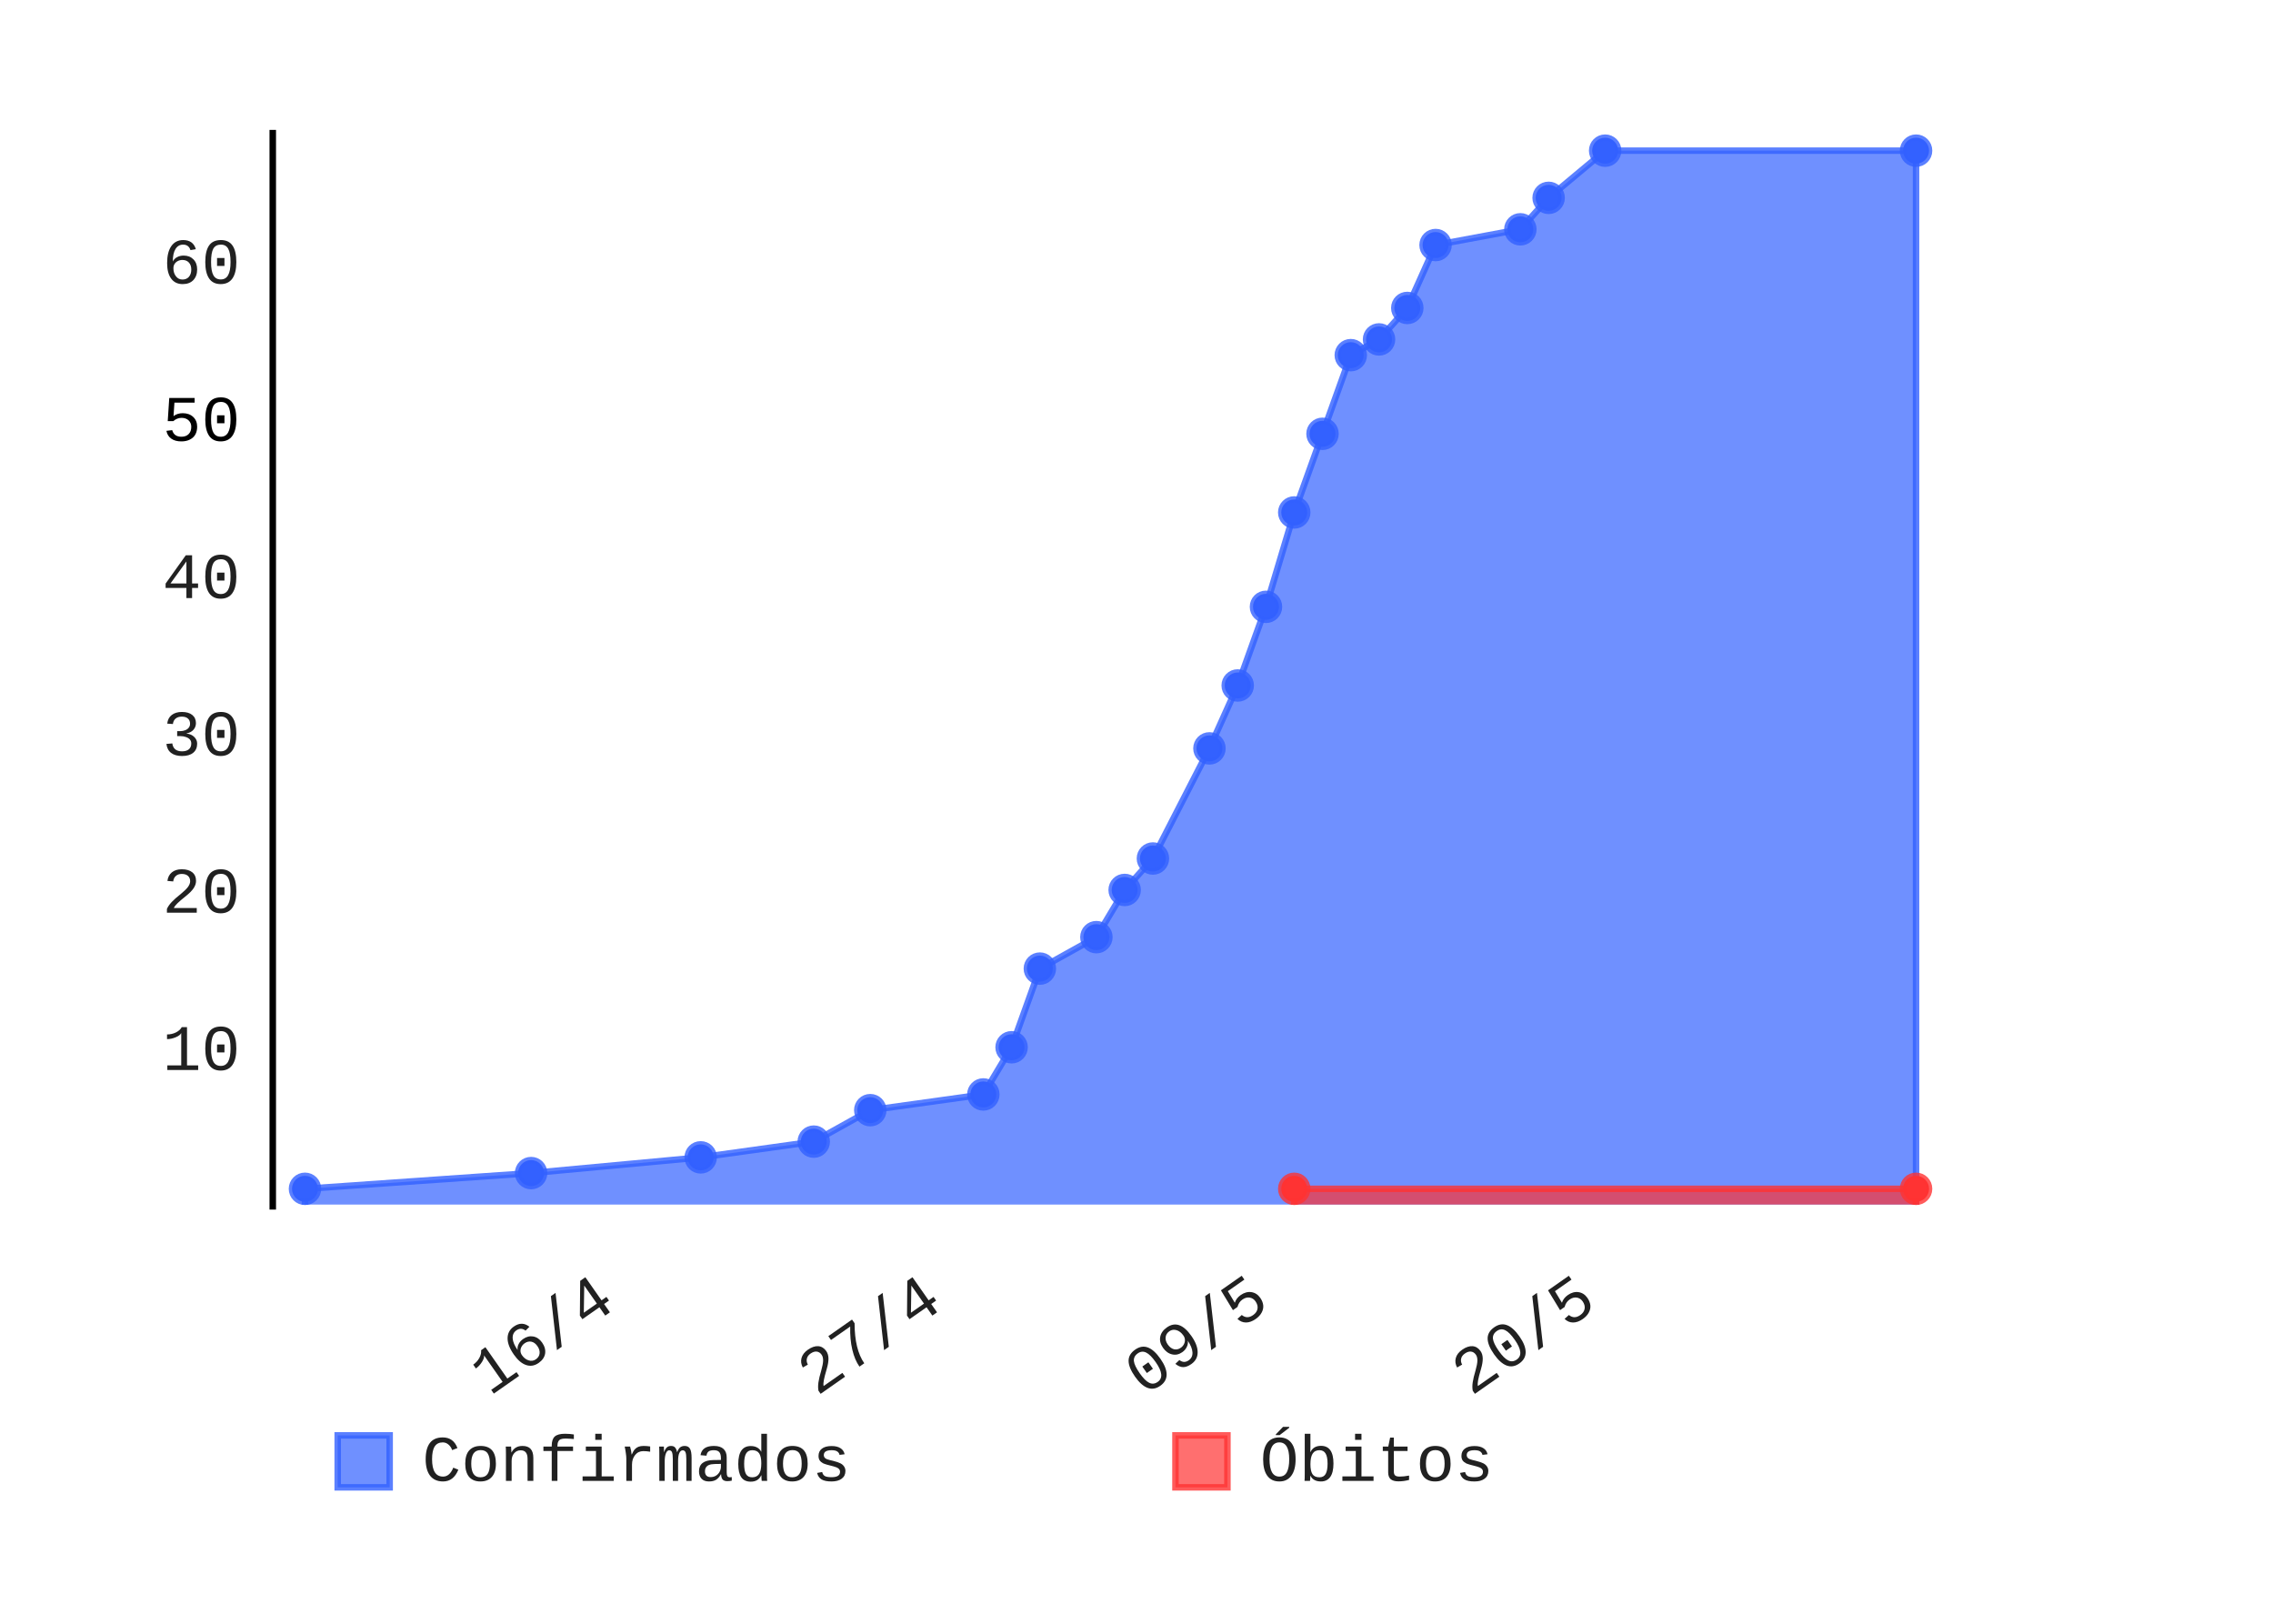
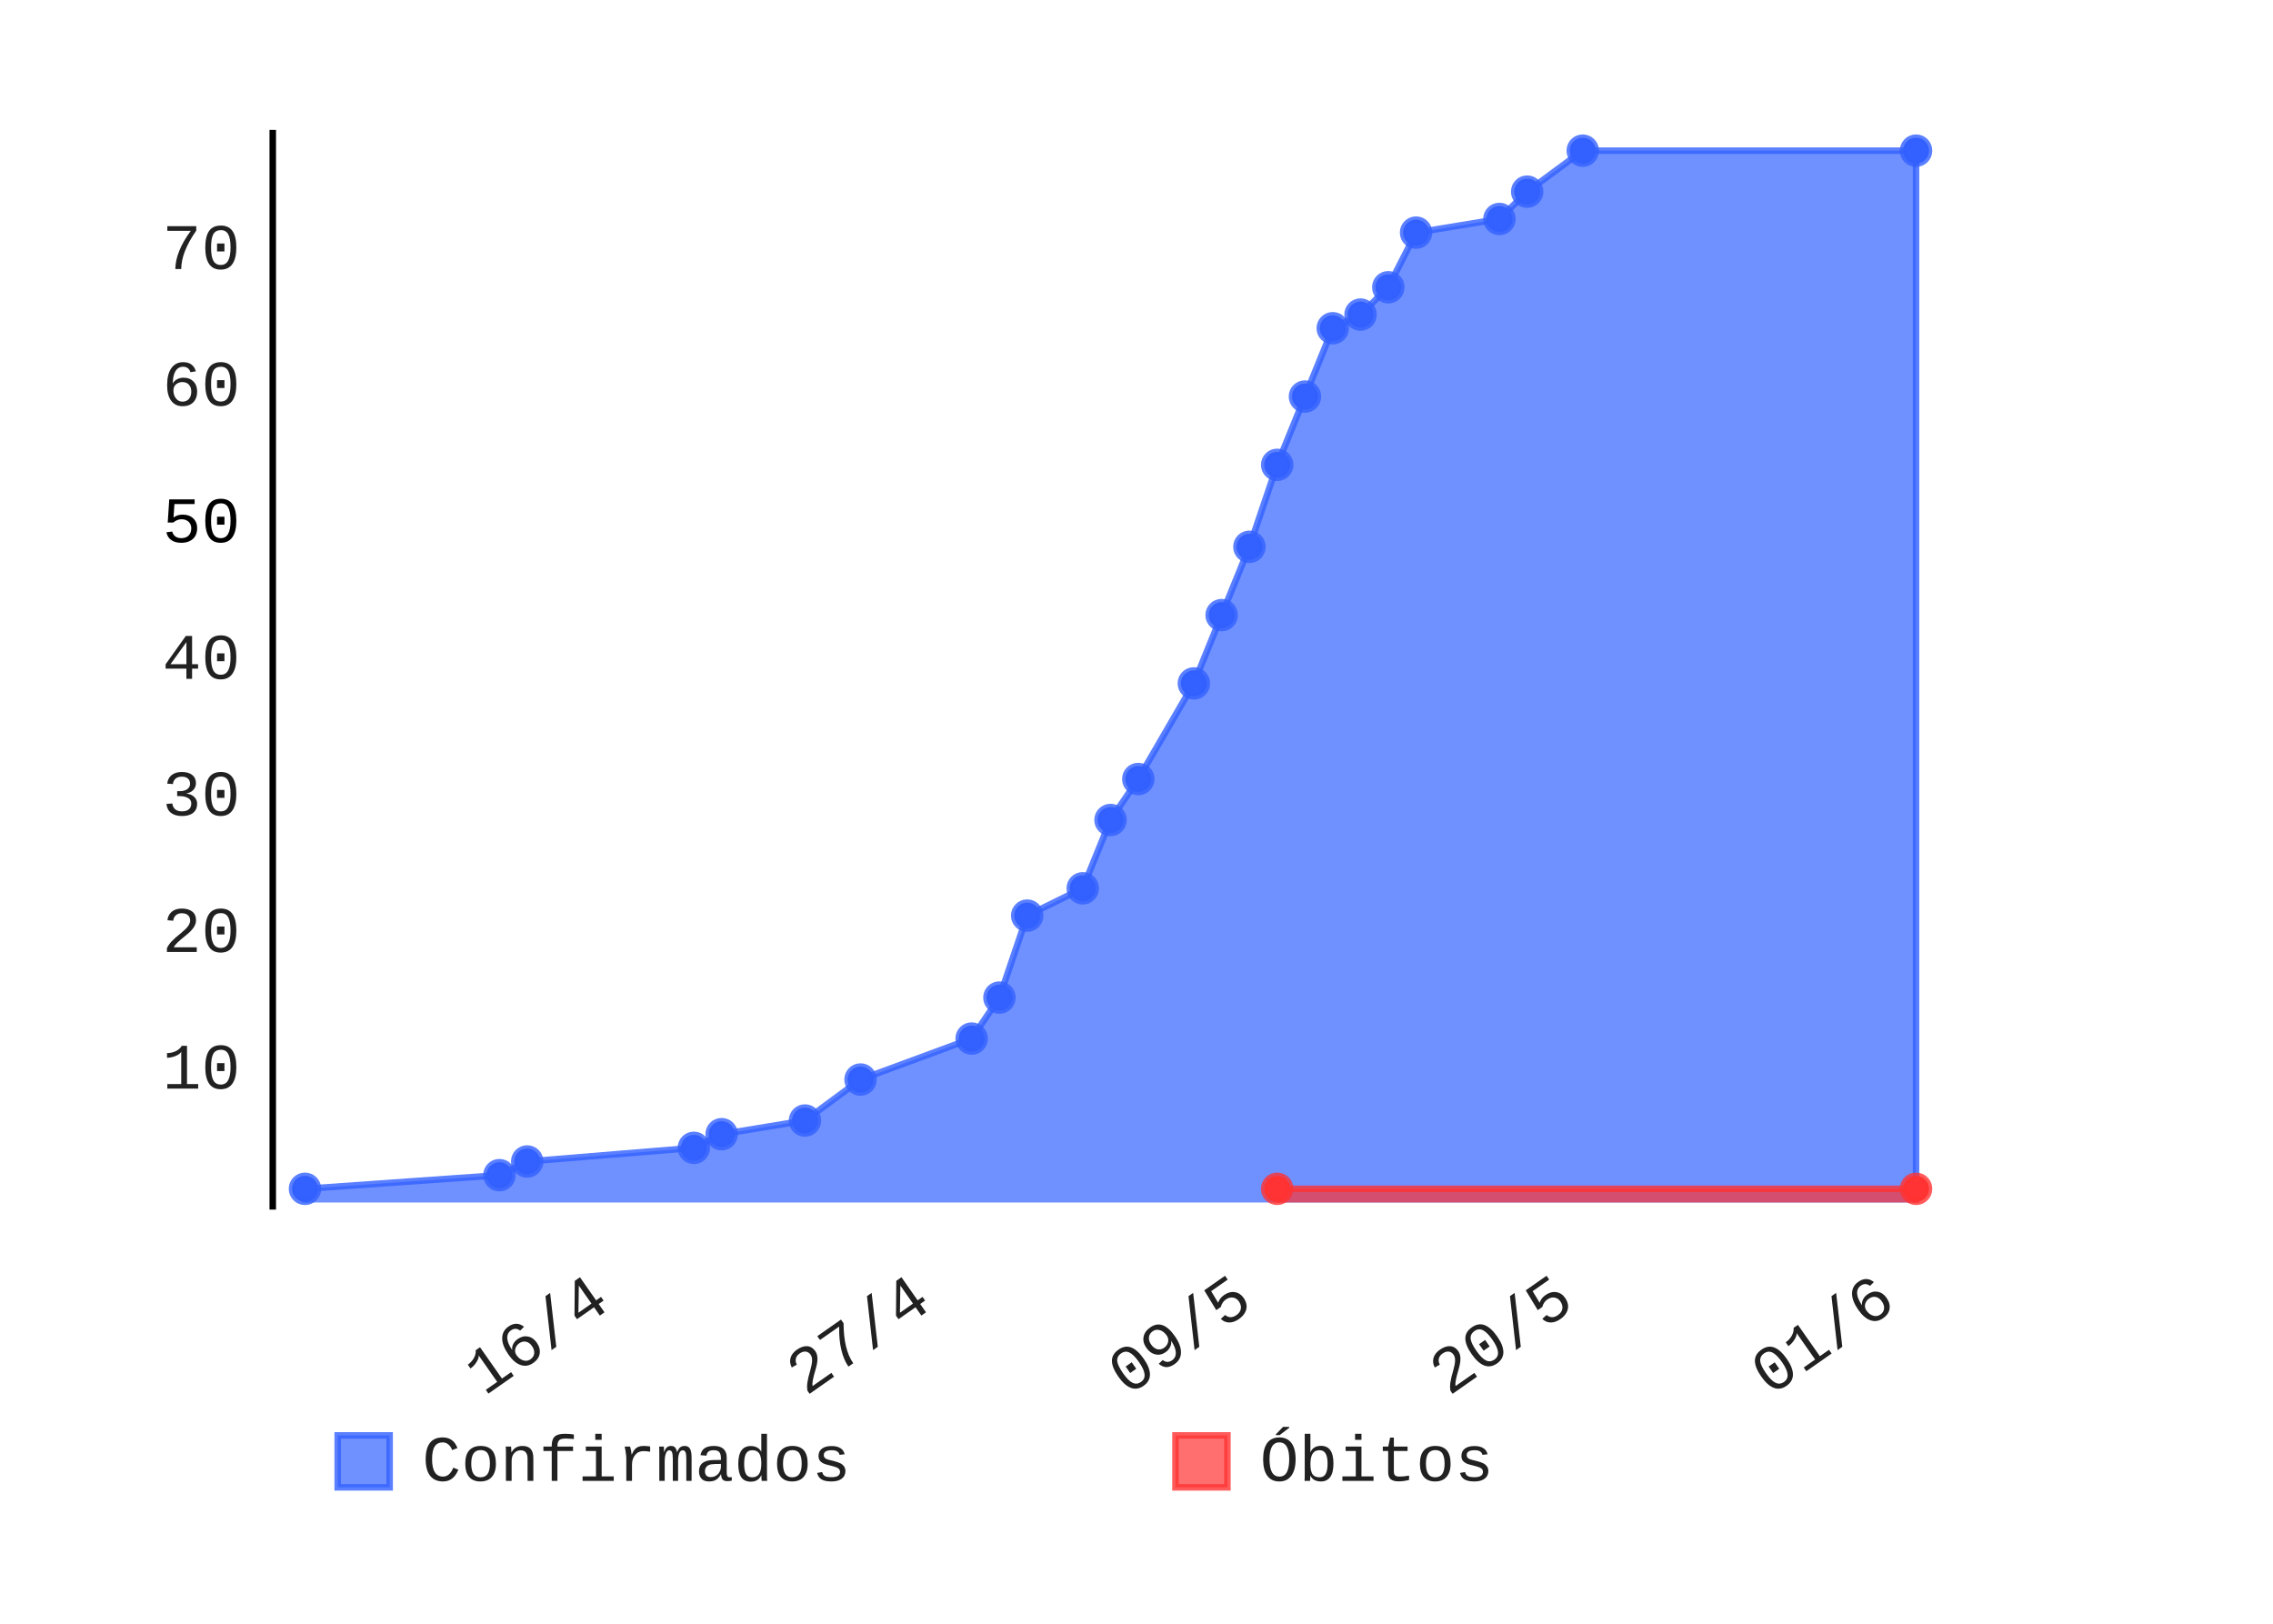
- <svg xmlns="http://www.w3.org/2000/svg" id="chart-72138347-9eed-4e98-962d-2d1982c5454c" class="pygal-chart" viewBox="0 0 350 250" width="350" height="250">
+ <svg xmlns="http://www.w3.org/2000/svg" id="chart-e4793aba-c497-4324-aa5b-efb84766b2b4" class="pygal-chart" viewBox="0 0 350 250" width="350" height="250">
  <defs>
-     <style type="text/css">#chart-72138347-9eed-4e98-962d-2d1982c5454c{-webkit-user-select:none;-webkit-font-smoothing:antialiased;font-family:Consolas,"Liberation Mono",Menlo,Courier,monospace}#chart-72138347-9eed-4e98-962d-2d1982c5454c .title{font-family:Consolas,"Liberation Mono",Menlo,Courier,monospace;font-size:8px}#chart-72138347-9eed-4e98-962d-2d1982c5454c .legends .legend text{font-family:Consolas,"Liberation Mono",Menlo,Courier,monospace;font-size:10px}#chart-72138347-9eed-4e98-962d-2d1982c5454c .axis text{font-family:Consolas,"Liberation Mono",Menlo,Courier,monospace;font-size:10px}#chart-72138347-9eed-4e98-962d-2d1982c5454c .axis text.major{font-family:Consolas,"Liberation Mono",Menlo,Courier,monospace;font-size:10px}#chart-72138347-9eed-4e98-962d-2d1982c5454c .text-overlay text.value{font-family:Consolas,"Liberation Mono",Menlo,Courier,monospace;font-size:16px}#chart-72138347-9eed-4e98-962d-2d1982c5454c .text-overlay text.label{font-family:Consolas,"Liberation Mono",Menlo,Courier,monospace;font-size:10px}#chart-72138347-9eed-4e98-962d-2d1982c5454c .tooltip{font-family:Consolas,"Liberation Mono",Menlo,Courier,monospace;font-size:12px}#chart-72138347-9eed-4e98-962d-2d1982c5454c text.no_data{font-family:Consolas,"Liberation Mono",Menlo,Courier,monospace;font-size:64px}
- #chart-72138347-9eed-4e98-962d-2d1982c5454c{background-color:transparent}#chart-72138347-9eed-4e98-962d-2d1982c5454c path,#chart-72138347-9eed-4e98-962d-2d1982c5454c line,#chart-72138347-9eed-4e98-962d-2d1982c5454c rect,#chart-72138347-9eed-4e98-962d-2d1982c5454c circle{-webkit-transition:150ms;-moz-transition:150ms;transition:150ms}#chart-72138347-9eed-4e98-962d-2d1982c5454c .graph &gt; .background{fill:transparent}#chart-72138347-9eed-4e98-962d-2d1982c5454c .plot &gt; .background{fill:rgba(255,255,255,1)}#chart-72138347-9eed-4e98-962d-2d1982c5454c .graph{fill:rgba(0,0,0,.87)}#chart-72138347-9eed-4e98-962d-2d1982c5454c text.no_data{fill:rgba(0,0,0,1)}#chart-72138347-9eed-4e98-962d-2d1982c5454c .title{fill:rgba(0,0,0,1)}#chart-72138347-9eed-4e98-962d-2d1982c5454c .legends .legend text{fill:rgba(0,0,0,.87)}#chart-72138347-9eed-4e98-962d-2d1982c5454c .legends .legend:hover text{fill:rgba(0,0,0,1)}#chart-72138347-9eed-4e98-962d-2d1982c5454c .axis .line{stroke:rgba(0,0,0,1)}#chart-72138347-9eed-4e98-962d-2d1982c5454c .axis .guide.line{stroke:rgba(0,0,0,.54)}#chart-72138347-9eed-4e98-962d-2d1982c5454c .axis .major.line{stroke:rgba(0,0,0,.87)}#chart-72138347-9eed-4e98-962d-2d1982c5454c .axis text.major{fill:rgba(0,0,0,1)}#chart-72138347-9eed-4e98-962d-2d1982c5454c .axis.y .guides:hover .guide.line,#chart-72138347-9eed-4e98-962d-2d1982c5454c .line-graph .axis.x .guides:hover .guide.line,#chart-72138347-9eed-4e98-962d-2d1982c5454c .stackedline-graph .axis.x .guides:hover .guide.line,#chart-72138347-9eed-4e98-962d-2d1982c5454c .xy-graph .axis.x .guides:hover .guide.line{stroke:rgba(0,0,0,1)}#chart-72138347-9eed-4e98-962d-2d1982c5454c .axis .guides:hover text{fill:rgba(0,0,0,1)}#chart-72138347-9eed-4e98-962d-2d1982c5454c .reactive{fill-opacity:.7;stroke-opacity:.8}#chart-72138347-9eed-4e98-962d-2d1982c5454c .ci{stroke:rgba(0,0,0,.87)}#chart-72138347-9eed-4e98-962d-2d1982c5454c .reactive.active,#chart-72138347-9eed-4e98-962d-2d1982c5454c .active .reactive{fill-opacity:.8;stroke-opacity:.9;stroke-width:4}#chart-72138347-9eed-4e98-962d-2d1982c5454c .ci .reactive.active{stroke-width:1.5}#chart-72138347-9eed-4e98-962d-2d1982c5454c .series text{fill:rgba(0,0,0,1)}#chart-72138347-9eed-4e98-962d-2d1982c5454c .tooltip rect{fill:rgba(255,255,255,1);stroke:rgba(0,0,0,1);-webkit-transition:opacity 150ms;-moz-transition:opacity 150ms;transition:opacity 150ms}#chart-72138347-9eed-4e98-962d-2d1982c5454c .tooltip .label{fill:rgba(0,0,0,.87)}#chart-72138347-9eed-4e98-962d-2d1982c5454c .tooltip .label{fill:rgba(0,0,0,.87)}#chart-72138347-9eed-4e98-962d-2d1982c5454c .tooltip .legend{font-size:.8em;fill:rgba(0,0,0,.54)}#chart-72138347-9eed-4e98-962d-2d1982c5454c .tooltip .x_label{font-size:.6em;fill:rgba(0,0,0,1)}#chart-72138347-9eed-4e98-962d-2d1982c5454c .tooltip .xlink{font-size:.5em;text-decoration:underline}#chart-72138347-9eed-4e98-962d-2d1982c5454c .tooltip .value{font-size:1.5em}#chart-72138347-9eed-4e98-962d-2d1982c5454c .bound{font-size:.5em}#chart-72138347-9eed-4e98-962d-2d1982c5454c .max-value{font-size:.75em;fill:rgba(0,0,0,.54)}#chart-72138347-9eed-4e98-962d-2d1982c5454c .map-element{fill:rgba(255,255,255,1);stroke:rgba(0,0,0,.54) !important}#chart-72138347-9eed-4e98-962d-2d1982c5454c .map-element .reactive{fill-opacity:inherit;stroke-opacity:inherit}#chart-72138347-9eed-4e98-962d-2d1982c5454c .color-0,#chart-72138347-9eed-4e98-962d-2d1982c5454c .color-0 a:visited{stroke:#3361FF;fill:#3361FF}#chart-72138347-9eed-4e98-962d-2d1982c5454c .color-1,#chart-72138347-9eed-4e98-962d-2d1982c5454c .color-1 a:visited{stroke:#FF3333;fill:#FF3333}#chart-72138347-9eed-4e98-962d-2d1982c5454c .text-overlay .color-0 text{fill:black}#chart-72138347-9eed-4e98-962d-2d1982c5454c .text-overlay .color-1 text{fill:black}
- #chart-72138347-9eed-4e98-962d-2d1982c5454c text.no_data{text-anchor:middle}#chart-72138347-9eed-4e98-962d-2d1982c5454c .guide.line{fill:none}#chart-72138347-9eed-4e98-962d-2d1982c5454c .centered{text-anchor:middle}#chart-72138347-9eed-4e98-962d-2d1982c5454c .title{text-anchor:middle}#chart-72138347-9eed-4e98-962d-2d1982c5454c .legends .legend text{fill-opacity:1}#chart-72138347-9eed-4e98-962d-2d1982c5454c .axis.x text{text-anchor:middle}#chart-72138347-9eed-4e98-962d-2d1982c5454c .axis.x:not(.web) text[transform]{text-anchor:start}#chart-72138347-9eed-4e98-962d-2d1982c5454c .axis.x:not(.web) text[transform].backwards{text-anchor:end}#chart-72138347-9eed-4e98-962d-2d1982c5454c .axis.y text{text-anchor:end}#chart-72138347-9eed-4e98-962d-2d1982c5454c .axis.y text[transform].backwards{text-anchor:start}#chart-72138347-9eed-4e98-962d-2d1982c5454c .axis.y2 text{text-anchor:start}#chart-72138347-9eed-4e98-962d-2d1982c5454c .axis.y2 text[transform].backwards{text-anchor:end}#chart-72138347-9eed-4e98-962d-2d1982c5454c .axis .guide.line{stroke-dasharray:4,4}#chart-72138347-9eed-4e98-962d-2d1982c5454c .axis .major.guide.line{stroke-dasharray:6,6}#chart-72138347-9eed-4e98-962d-2d1982c5454c .horizontal .axis.y .guide.line,#chart-72138347-9eed-4e98-962d-2d1982c5454c .horizontal .axis.y2 .guide.line,#chart-72138347-9eed-4e98-962d-2d1982c5454c .vertical .axis.x .guide.line{opacity:0}#chart-72138347-9eed-4e98-962d-2d1982c5454c .horizontal .axis.always_show .guide.line,#chart-72138347-9eed-4e98-962d-2d1982c5454c .vertical .axis.always_show .guide.line{opacity:1 !important}#chart-72138347-9eed-4e98-962d-2d1982c5454c .axis.y .guides:hover .guide.line,#chart-72138347-9eed-4e98-962d-2d1982c5454c .axis.y2 .guides:hover .guide.line,#chart-72138347-9eed-4e98-962d-2d1982c5454c .axis.x .guides:hover .guide.line{opacity:1}#chart-72138347-9eed-4e98-962d-2d1982c5454c .axis .guides:hover text{opacity:1}#chart-72138347-9eed-4e98-962d-2d1982c5454c .nofill{fill:none}#chart-72138347-9eed-4e98-962d-2d1982c5454c .subtle-fill{fill-opacity:.2}#chart-72138347-9eed-4e98-962d-2d1982c5454c .dot{stroke-width:1px;fill-opacity:1}#chart-72138347-9eed-4e98-962d-2d1982c5454c .dot.active{stroke-width:5px}#chart-72138347-9eed-4e98-962d-2d1982c5454c .dot.negative{fill:transparent}#chart-72138347-9eed-4e98-962d-2d1982c5454c text,#chart-72138347-9eed-4e98-962d-2d1982c5454c tspan{stroke:none !important}#chart-72138347-9eed-4e98-962d-2d1982c5454c .series text.active{opacity:1}#chart-72138347-9eed-4e98-962d-2d1982c5454c .tooltip rect{fill-opacity:.95;stroke-width:.5}#chart-72138347-9eed-4e98-962d-2d1982c5454c .tooltip text{fill-opacity:1}#chart-72138347-9eed-4e98-962d-2d1982c5454c .showable{visibility:hidden}#chart-72138347-9eed-4e98-962d-2d1982c5454c .showable.shown{visibility:visible}#chart-72138347-9eed-4e98-962d-2d1982c5454c .gauge-background{fill:rgba(229,229,229,1);stroke:none}#chart-72138347-9eed-4e98-962d-2d1982c5454c .bg-lines{stroke:transparent;stroke-width:2px}</style>
+     <style type="text/css">#chart-e4793aba-c497-4324-aa5b-efb84766b2b4{-webkit-user-select:none;-webkit-font-smoothing:antialiased;font-family:Consolas,"Liberation Mono",Menlo,Courier,monospace}#chart-e4793aba-c497-4324-aa5b-efb84766b2b4 .title{font-family:Consolas,"Liberation Mono",Menlo,Courier,monospace;font-size:8px}#chart-e4793aba-c497-4324-aa5b-efb84766b2b4 .legends .legend text{font-family:Consolas,"Liberation Mono",Menlo,Courier,monospace;font-size:10px}#chart-e4793aba-c497-4324-aa5b-efb84766b2b4 .axis text{font-family:Consolas,"Liberation Mono",Menlo,Courier,monospace;font-size:10px}#chart-e4793aba-c497-4324-aa5b-efb84766b2b4 .axis text.major{font-family:Consolas,"Liberation Mono",Menlo,Courier,monospace;font-size:10px}#chart-e4793aba-c497-4324-aa5b-efb84766b2b4 .text-overlay text.value{font-family:Consolas,"Liberation Mono",Menlo,Courier,monospace;font-size:16px}#chart-e4793aba-c497-4324-aa5b-efb84766b2b4 .text-overlay text.label{font-family:Consolas,"Liberation Mono",Menlo,Courier,monospace;font-size:10px}#chart-e4793aba-c497-4324-aa5b-efb84766b2b4 .tooltip{font-family:Consolas,"Liberation Mono",Menlo,Courier,monospace;font-size:12px}#chart-e4793aba-c497-4324-aa5b-efb84766b2b4 text.no_data{font-family:Consolas,"Liberation Mono",Menlo,Courier,monospace;font-size:64px}
+ #chart-e4793aba-c497-4324-aa5b-efb84766b2b4{background-color:transparent}#chart-e4793aba-c497-4324-aa5b-efb84766b2b4 path,#chart-e4793aba-c497-4324-aa5b-efb84766b2b4 line,#chart-e4793aba-c497-4324-aa5b-efb84766b2b4 rect,#chart-e4793aba-c497-4324-aa5b-efb84766b2b4 circle{-webkit-transition:150ms;-moz-transition:150ms;transition:150ms}#chart-e4793aba-c497-4324-aa5b-efb84766b2b4 .graph &gt; .background{fill:transparent}#chart-e4793aba-c497-4324-aa5b-efb84766b2b4 .plot &gt; .background{fill:rgba(255,255,255,1)}#chart-e4793aba-c497-4324-aa5b-efb84766b2b4 .graph{fill:rgba(0,0,0,.87)}#chart-e4793aba-c497-4324-aa5b-efb84766b2b4 text.no_data{fill:rgba(0,0,0,1)}#chart-e4793aba-c497-4324-aa5b-efb84766b2b4 .title{fill:rgba(0,0,0,1)}#chart-e4793aba-c497-4324-aa5b-efb84766b2b4 .legends .legend text{fill:rgba(0,0,0,.87)}#chart-e4793aba-c497-4324-aa5b-efb84766b2b4 .legends .legend:hover text{fill:rgba(0,0,0,1)}#chart-e4793aba-c497-4324-aa5b-efb84766b2b4 .axis .line{stroke:rgba(0,0,0,1)}#chart-e4793aba-c497-4324-aa5b-efb84766b2b4 .axis .guide.line{stroke:rgba(0,0,0,.54)}#chart-e4793aba-c497-4324-aa5b-efb84766b2b4 .axis .major.line{stroke:rgba(0,0,0,.87)}#chart-e4793aba-c497-4324-aa5b-efb84766b2b4 .axis text.major{fill:rgba(0,0,0,1)}#chart-e4793aba-c497-4324-aa5b-efb84766b2b4 .axis.y .guides:hover .guide.line,#chart-e4793aba-c497-4324-aa5b-efb84766b2b4 .line-graph .axis.x .guides:hover .guide.line,#chart-e4793aba-c497-4324-aa5b-efb84766b2b4 .stackedline-graph .axis.x .guides:hover .guide.line,#chart-e4793aba-c497-4324-aa5b-efb84766b2b4 .xy-graph .axis.x .guides:hover .guide.line{stroke:rgba(0,0,0,1)}#chart-e4793aba-c497-4324-aa5b-efb84766b2b4 .axis .guides:hover text{fill:rgba(0,0,0,1)}#chart-e4793aba-c497-4324-aa5b-efb84766b2b4 .reactive{fill-opacity:.7;stroke-opacity:.8}#chart-e4793aba-c497-4324-aa5b-efb84766b2b4 .ci{stroke:rgba(0,0,0,.87)}#chart-e4793aba-c497-4324-aa5b-efb84766b2b4 .reactive.active,#chart-e4793aba-c497-4324-aa5b-efb84766b2b4 .active .reactive{fill-opacity:.8;stroke-opacity:.9;stroke-width:4}#chart-e4793aba-c497-4324-aa5b-efb84766b2b4 .ci .reactive.active{stroke-width:1.5}#chart-e4793aba-c497-4324-aa5b-efb84766b2b4 .series text{fill:rgba(0,0,0,1)}#chart-e4793aba-c497-4324-aa5b-efb84766b2b4 .tooltip rect{fill:rgba(255,255,255,1);stroke:rgba(0,0,0,1);-webkit-transition:opacity 150ms;-moz-transition:opacity 150ms;transition:opacity 150ms}#chart-e4793aba-c497-4324-aa5b-efb84766b2b4 .tooltip .label{fill:rgba(0,0,0,.87)}#chart-e4793aba-c497-4324-aa5b-efb84766b2b4 .tooltip .label{fill:rgba(0,0,0,.87)}#chart-e4793aba-c497-4324-aa5b-efb84766b2b4 .tooltip .legend{font-size:.8em;fill:rgba(0,0,0,.54)}#chart-e4793aba-c497-4324-aa5b-efb84766b2b4 .tooltip .x_label{font-size:.6em;fill:rgba(0,0,0,1)}#chart-e4793aba-c497-4324-aa5b-efb84766b2b4 .tooltip .xlink{font-size:.5em;text-decoration:underline}#chart-e4793aba-c497-4324-aa5b-efb84766b2b4 .tooltip .value{font-size:1.5em}#chart-e4793aba-c497-4324-aa5b-efb84766b2b4 .bound{font-size:.5em}#chart-e4793aba-c497-4324-aa5b-efb84766b2b4 .max-value{font-size:.75em;fill:rgba(0,0,0,.54)}#chart-e4793aba-c497-4324-aa5b-efb84766b2b4 .map-element{fill:rgba(255,255,255,1);stroke:rgba(0,0,0,.54) !important}#chart-e4793aba-c497-4324-aa5b-efb84766b2b4 .map-element .reactive{fill-opacity:inherit;stroke-opacity:inherit}#chart-e4793aba-c497-4324-aa5b-efb84766b2b4 .color-0,#chart-e4793aba-c497-4324-aa5b-efb84766b2b4 .color-0 a:visited{stroke:#3361FF;fill:#3361FF}#chart-e4793aba-c497-4324-aa5b-efb84766b2b4 .color-1,#chart-e4793aba-c497-4324-aa5b-efb84766b2b4 .color-1 a:visited{stroke:#FF3333;fill:#FF3333}#chart-e4793aba-c497-4324-aa5b-efb84766b2b4 .text-overlay .color-0 text{fill:black}#chart-e4793aba-c497-4324-aa5b-efb84766b2b4 .text-overlay .color-1 text{fill:black}
+ #chart-e4793aba-c497-4324-aa5b-efb84766b2b4 text.no_data{text-anchor:middle}#chart-e4793aba-c497-4324-aa5b-efb84766b2b4 .guide.line{fill:none}#chart-e4793aba-c497-4324-aa5b-efb84766b2b4 .centered{text-anchor:middle}#chart-e4793aba-c497-4324-aa5b-efb84766b2b4 .title{text-anchor:middle}#chart-e4793aba-c497-4324-aa5b-efb84766b2b4 .legends .legend text{fill-opacity:1}#chart-e4793aba-c497-4324-aa5b-efb84766b2b4 .axis.x text{text-anchor:middle}#chart-e4793aba-c497-4324-aa5b-efb84766b2b4 .axis.x:not(.web) text[transform]{text-anchor:start}#chart-e4793aba-c497-4324-aa5b-efb84766b2b4 .axis.x:not(.web) text[transform].backwards{text-anchor:end}#chart-e4793aba-c497-4324-aa5b-efb84766b2b4 .axis.y text{text-anchor:end}#chart-e4793aba-c497-4324-aa5b-efb84766b2b4 .axis.y text[transform].backwards{text-anchor:start}#chart-e4793aba-c497-4324-aa5b-efb84766b2b4 .axis.y2 text{text-anchor:start}#chart-e4793aba-c497-4324-aa5b-efb84766b2b4 .axis.y2 text[transform].backwards{text-anchor:end}#chart-e4793aba-c497-4324-aa5b-efb84766b2b4 .axis .guide.line{stroke-dasharray:4,4}#chart-e4793aba-c497-4324-aa5b-efb84766b2b4 .axis .major.guide.line{stroke-dasharray:6,6}#chart-e4793aba-c497-4324-aa5b-efb84766b2b4 .horizontal .axis.y .guide.line,#chart-e4793aba-c497-4324-aa5b-efb84766b2b4 .horizontal .axis.y2 .guide.line,#chart-e4793aba-c497-4324-aa5b-efb84766b2b4 .vertical .axis.x .guide.line{opacity:0}#chart-e4793aba-c497-4324-aa5b-efb84766b2b4 .horizontal .axis.always_show .guide.line,#chart-e4793aba-c497-4324-aa5b-efb84766b2b4 .vertical .axis.always_show .guide.line{opacity:1 !important}#chart-e4793aba-c497-4324-aa5b-efb84766b2b4 .axis.y .guides:hover .guide.line,#chart-e4793aba-c497-4324-aa5b-efb84766b2b4 .axis.y2 .guides:hover .guide.line,#chart-e4793aba-c497-4324-aa5b-efb84766b2b4 .axis.x .guides:hover .guide.line{opacity:1}#chart-e4793aba-c497-4324-aa5b-efb84766b2b4 .axis .guides:hover text{opacity:1}#chart-e4793aba-c497-4324-aa5b-efb84766b2b4 .nofill{fill:none}#chart-e4793aba-c497-4324-aa5b-efb84766b2b4 .subtle-fill{fill-opacity:.2}#chart-e4793aba-c497-4324-aa5b-efb84766b2b4 .dot{stroke-width:1px;fill-opacity:1}#chart-e4793aba-c497-4324-aa5b-efb84766b2b4 .dot.active{stroke-width:5px}#chart-e4793aba-c497-4324-aa5b-efb84766b2b4 .dot.negative{fill:transparent}#chart-e4793aba-c497-4324-aa5b-efb84766b2b4 text,#chart-e4793aba-c497-4324-aa5b-efb84766b2b4 tspan{stroke:none !important}#chart-e4793aba-c497-4324-aa5b-efb84766b2b4 .series text.active{opacity:1}#chart-e4793aba-c497-4324-aa5b-efb84766b2b4 .tooltip rect{fill-opacity:.95;stroke-width:.5}#chart-e4793aba-c497-4324-aa5b-efb84766b2b4 .tooltip text{fill-opacity:1}#chart-e4793aba-c497-4324-aa5b-efb84766b2b4 .showable{visibility:hidden}#chart-e4793aba-c497-4324-aa5b-efb84766b2b4 .showable.shown{visibility:visible}#chart-e4793aba-c497-4324-aa5b-efb84766b2b4 .gauge-background{fill:rgba(229,229,229,1);stroke:none}#chart-e4793aba-c497-4324-aa5b-efb84766b2b4 .bg-lines{stroke:transparent;stroke-width:2px}</style>
  </defs>
  <g class="graph datetimeline-graph vertical">
    <rect x="0" y="0" width="350" height="250" class="background" />
    <g transform="translate(42, 20)" class="plot">
      <rect x="0" y="0" width="258.0" height="166.234" class="background" />
      <g class="axis y">
        <g class="guides">
-           <text x="-5" y="144.741" class="">10</text>
+           <text x="-5" y="147.609" class="">10</text>
        </g>
        <g class="guides">
-           <text x="-5" y="120.523" class="">20</text>
+           <text x="-5" y="126.577" class="">20</text>
        </g>
        <g class="guides">
-           <text x="-5" y="96.304" class="">30</text>
+           <text x="-5" y="105.546" class="">30</text>
        </g>
        <g class="guides">
-           <text x="-5" y="72.086" class="">40</text>
+           <text x="-5" y="84.514" class="">40</text>
        </g>
        <g class="guides">
-           <text x="-5" y="47.868" class="major">50</text>
+           <text x="-5" y="63.482" class="major">50</text>
        </g>
        <g class="guides">
-           <text x="-5" y="23.65" class="">60</text>
+           <text x="-5" y="42.451" class="">60</text>
+         </g>
+         <g class="guides">
+           <text x="-5" y="21.419" class="">70</text>
        </g>
      </g>
      <g class="axis x">
        <path d="M0 0 v166.234" class="line" />
        <g class="guides">
-           <path d="M53.078 0 v166.234" class="guide line" />
-           <text x="53.078" y="181.234" class="backwards" transform="rotate(325 53.07782 181.2342)">16/4</text>
+           <path d="M52.248 0 v166.234" class="guide line" />
+           <text x="52.248" y="181.234" class="backwards" transform="rotate(325 52.24823 181.2342)">16/4</text>
        </g>
        <g class="guides">
-           <path d="M103.451 0 v166.234" class="guide line" />
-           <text x="103.451" y="181.234" class="backwards" transform="rotate(325 103.4508 181.2342)">27/4</text>
+           <path d="M101.753 0 v166.234" class="guide line" />
+           <text x="101.753" y="181.234" class="backwards" transform="rotate(325 101.7527 181.2342)">27/4</text>
        </g>
        <g class="guides">
-           <path d="M153.824 0 v166.234" class="guide line" />
-           <text x="153.824" y="181.234" class="backwards" transform="rotate(325 153.8238 181.2342)">09/5</text>
+           <path d="M151.257 0 v166.234" class="guide line" />
+           <text x="151.257" y="181.234" class="backwards" transform="rotate(325 151.2572 181.2342)">09/5</text>
        </g>
        <g class="guides">
-           <path d="M204.197 0 v166.234" class="guide line" />
-           <text x="204.197" y="181.234" class="backwards" transform="rotate(325 204.1968 181.2342)">20/5</text>
+           <path d="M200.762 0 v166.234" class="guide line" />
+           <text x="200.762" y="181.234" class="backwards" transform="rotate(325 200.7617 181.2342)">20/5</text>
+         </g>
+         <g class="guides">
+           <path d="M250.266 0 v166.234" class="guide line" />
+           <text x="250.266" y="181.234" class="backwards" transform="rotate(325 250.2662 181.2342)">01/6</text>
        </g>
      </g>
      <g class="series serie-0 color-0">
-         <path d="M4.962 165.459 L4.962 163.037 39.779 160.616 65.893 158.194 83.302 155.772 92.006 150.928 109.415 148.506 113.767 141.241 118.119 129.132 126.824 124.288 131.176 117.023 135.528 112.179 144.233 95.226 148.585 85.539 152.937 73.43 157.289 58.899 161.642 46.79 165.994 34.681 170.346 32.259 174.698 27.415 179.051 17.728 192.107 15.306 196.46 10.462 205.164 3.197 253.038 3.197 253.038 165.459" class="line reactive" />
+         <path d="M4.962 165.141 L4.962 163.037 34.902 160.934 39.179 158.831 64.842 156.728 69.119 154.625 81.951 152.522 90.505 146.212 107.614 139.903 111.891 133.593 116.168 120.974 124.723 116.768 129 106.252 133.277 99.942 141.832 85.22 146.109 74.704 150.386 64.189 154.663 51.57 158.94 41.054 163.218 30.538 167.495 28.435 171.772 24.228 176.049 15.816 188.881 13.713 193.158 9.506 201.712 3.197 253.038 3.197 253.038 165.141" class="line reactive" />
      </g>
      <g class="series serie-1 color-1">
-         <path d="M157.289 165.459 L157.289 163.037 253.038 163.037 253.038 165.459" class="line reactive" />
+         <path d="M154.663 165.141 L154.663 163.037 253.038 163.037 253.038 165.141" class="line reactive" />
      </g>
    </g>
    <g class="titles" />
    <g transform="translate(42, 20)" class="plot overlay">
      <g class="series serie-0 color-0">
        <g class="dots">
          <circle cx="4.962" cy="163.037" r="2" class="dot reactive tooltip-trigger" />
        </g>
        <g class="dots">
-           <circle cx="39.779" cy="160.616" r="2" class="dot reactive tooltip-trigger" />
+           <circle cx="34.902" cy="160.934" r="2" class="dot reactive tooltip-trigger" />
        </g>
        <g class="dots">
-           <circle cx="65.893" cy="158.194" r="2" class="dot reactive tooltip-trigger" />
+           <circle cx="39.179" cy="158.831" r="2" class="dot reactive tooltip-trigger" />
        </g>
        <g class="dots">
-           <circle cx="83.302" cy="155.772" r="2" class="dot reactive tooltip-trigger" />
+           <circle cx="64.842" cy="156.728" r="2" class="dot reactive tooltip-trigger" />
        </g>
        <g class="dots">
-           <circle cx="92.006" cy="150.928" r="2" class="dot reactive tooltip-trigger" />
+           <circle cx="69.119" cy="154.625" r="2" class="dot reactive tooltip-trigger" />
        </g>
        <g class="dots">
-           <circle cx="109.415" cy="148.506" r="2" class="dot reactive tooltip-trigger" />
+           <circle cx="81.951" cy="152.522" r="2" class="dot reactive tooltip-trigger" />
        </g>
        <g class="dots">
-           <circle cx="113.767" cy="141.241" r="2" class="dot reactive tooltip-trigger" />
+           <circle cx="90.505" cy="146.212" r="2" class="dot reactive tooltip-trigger" />
        </g>
        <g class="dots">
-           <circle cx="118.119" cy="129.132" r="2" class="dot reactive tooltip-trigger" />
+           <circle cx="107.614" cy="139.903" r="2" class="dot reactive tooltip-trigger" />
        </g>
        <g class="dots">
-           <circle cx="126.824" cy="124.288" r="2" class="dot reactive tooltip-trigger" />
+           <circle cx="111.891" cy="133.593" r="2" class="dot reactive tooltip-trigger" />
        </g>
        <g class="dots">
-           <circle cx="131.176" cy="117.023" r="2" class="dot reactive tooltip-trigger" />
+           <circle cx="116.168" cy="120.974" r="2" class="dot reactive tooltip-trigger" />
        </g>
        <g class="dots">
-           <circle cx="135.528" cy="112.179" r="2" class="dot reactive tooltip-trigger" />
+           <circle cx="124.723" cy="116.768" r="2" class="dot reactive tooltip-trigger" />
        </g>
        <g class="dots">
-           <circle cx="144.233" cy="95.226" r="2" class="dot reactive tooltip-trigger" />
+           <circle cx="129.0" cy="106.252" r="2" class="dot reactive tooltip-trigger" />
        </g>
        <g class="dots">
-           <circle cx="148.585" cy="85.539" r="2" class="dot reactive tooltip-trigger" />
+           <circle cx="133.277" cy="99.942" r="2" class="dot reactive tooltip-trigger" />
        </g>
        <g class="dots">
-           <circle cx="152.937" cy="73.43" r="2" class="dot reactive tooltip-trigger" />
+           <circle cx="141.832" cy="85.22" r="2" class="dot reactive tooltip-trigger" />
        </g>
        <g class="dots">
-           <circle cx="157.289" cy="58.899" r="2" class="dot reactive tooltip-trigger" />
+           <circle cx="146.109" cy="74.704" r="2" class="dot reactive tooltip-trigger" />
        </g>
        <g class="dots">
-           <circle cx="161.642" cy="46.79" r="2" class="dot reactive tooltip-trigger" />
+           <circle cx="150.386" cy="64.189" r="2" class="dot reactive tooltip-trigger" />
        </g>
        <g class="dots">
-           <circle cx="165.994" cy="34.681" r="2" class="dot reactive tooltip-trigger" />
+           <circle cx="154.663" cy="51.57" r="2" class="dot reactive tooltip-trigger" />
        </g>
        <g class="dots">
-           <circle cx="170.346" cy="32.259" r="2" class="dot reactive tooltip-trigger" />
+           <circle cx="158.94" cy="41.054" r="2" class="dot reactive tooltip-trigger" />
        </g>
        <g class="dots">
-           <circle cx="174.698" cy="27.415" r="2" class="dot reactive tooltip-trigger" />
+           <circle cx="163.218" cy="30.538" r="2" class="dot reactive tooltip-trigger" />
        </g>
        <g class="dots">
-           <circle cx="179.051" cy="17.728" r="2" class="dot reactive tooltip-trigger" />
+           <circle cx="167.495" cy="28.435" r="2" class="dot reactive tooltip-trigger" />
        </g>
        <g class="dots">
-           <circle cx="192.107" cy="15.306" r="2" class="dot reactive tooltip-trigger" />
+           <circle cx="171.772" cy="24.228" r="2" class="dot reactive tooltip-trigger" />
        </g>
        <g class="dots">
-           <circle cx="196.46" cy="10.462" r="2" class="dot reactive tooltip-trigger" />
+           <circle cx="176.049" cy="15.816" r="2" class="dot reactive tooltip-trigger" />
        </g>
        <g class="dots">
-           <circle cx="205.164" cy="3.197" r="2" class="dot reactive tooltip-trigger" />
+           <circle cx="188.881" cy="13.713" r="2" class="dot reactive tooltip-trigger" />
+         </g>
+         <g class="dots">
+           <circle cx="193.158" cy="9.506" r="2" class="dot reactive tooltip-trigger" />
+         </g>
+         <g class="dots">
+           <circle cx="201.712" cy="3.197" r="2" class="dot reactive tooltip-trigger" />
        </g>
        <g class="dots">
          <circle cx="253.038" cy="3.197" r="2" class="dot reactive tooltip-trigger" />
        </g>
      </g>
      <g class="series serie-1 color-1">
        <g class="dots">
-           <circle cx="157.289" cy="163.037" r="2" class="dot reactive tooltip-trigger" />
+           <circle cx="154.663" cy="163.037" r="2" class="dot reactive tooltip-trigger" />
        </g>
        <g class="dots">
          <circle cx="253.038" cy="163.037" r="2" class="dot reactive tooltip-trigger" />
        </g>
      </g>
    </g>
    <g transform="translate(42, 20)" class="plot text-overlay">
      <g class="series serie-0 color-0" />
      <g class="series serie-1 color-1" />
    </g>
    <g transform="translate(42, 20)" class="plot tooltip-overlay">
      <g transform="translate(0 0)" style="opacity: 0" class="tooltip">
        <rect rx="10" ry="10" width="0" height="0" class="tooltip-box" />
        <g class="text" />
      </g>
    </g>
    <g transform="translate(52, 220)" class="legends">
      <g id="activate-serie-0" class="legend reactive activate-serie">
        <rect x="0.0" y="1.0" width="8" height="8" class="color-0 reactive" />
        <text x="13.0" y="8.0">Confirmados</text>
      </g>
      <g id="activate-serie-1" class="legend reactive activate-serie">
        <rect x="129.0" y="1.0" width="8" height="8" class="color-1 reactive" />
        <text x="142.0" y="8.0">Óbitos</text>
      </g>
    </g>
  </g>
</svg>
